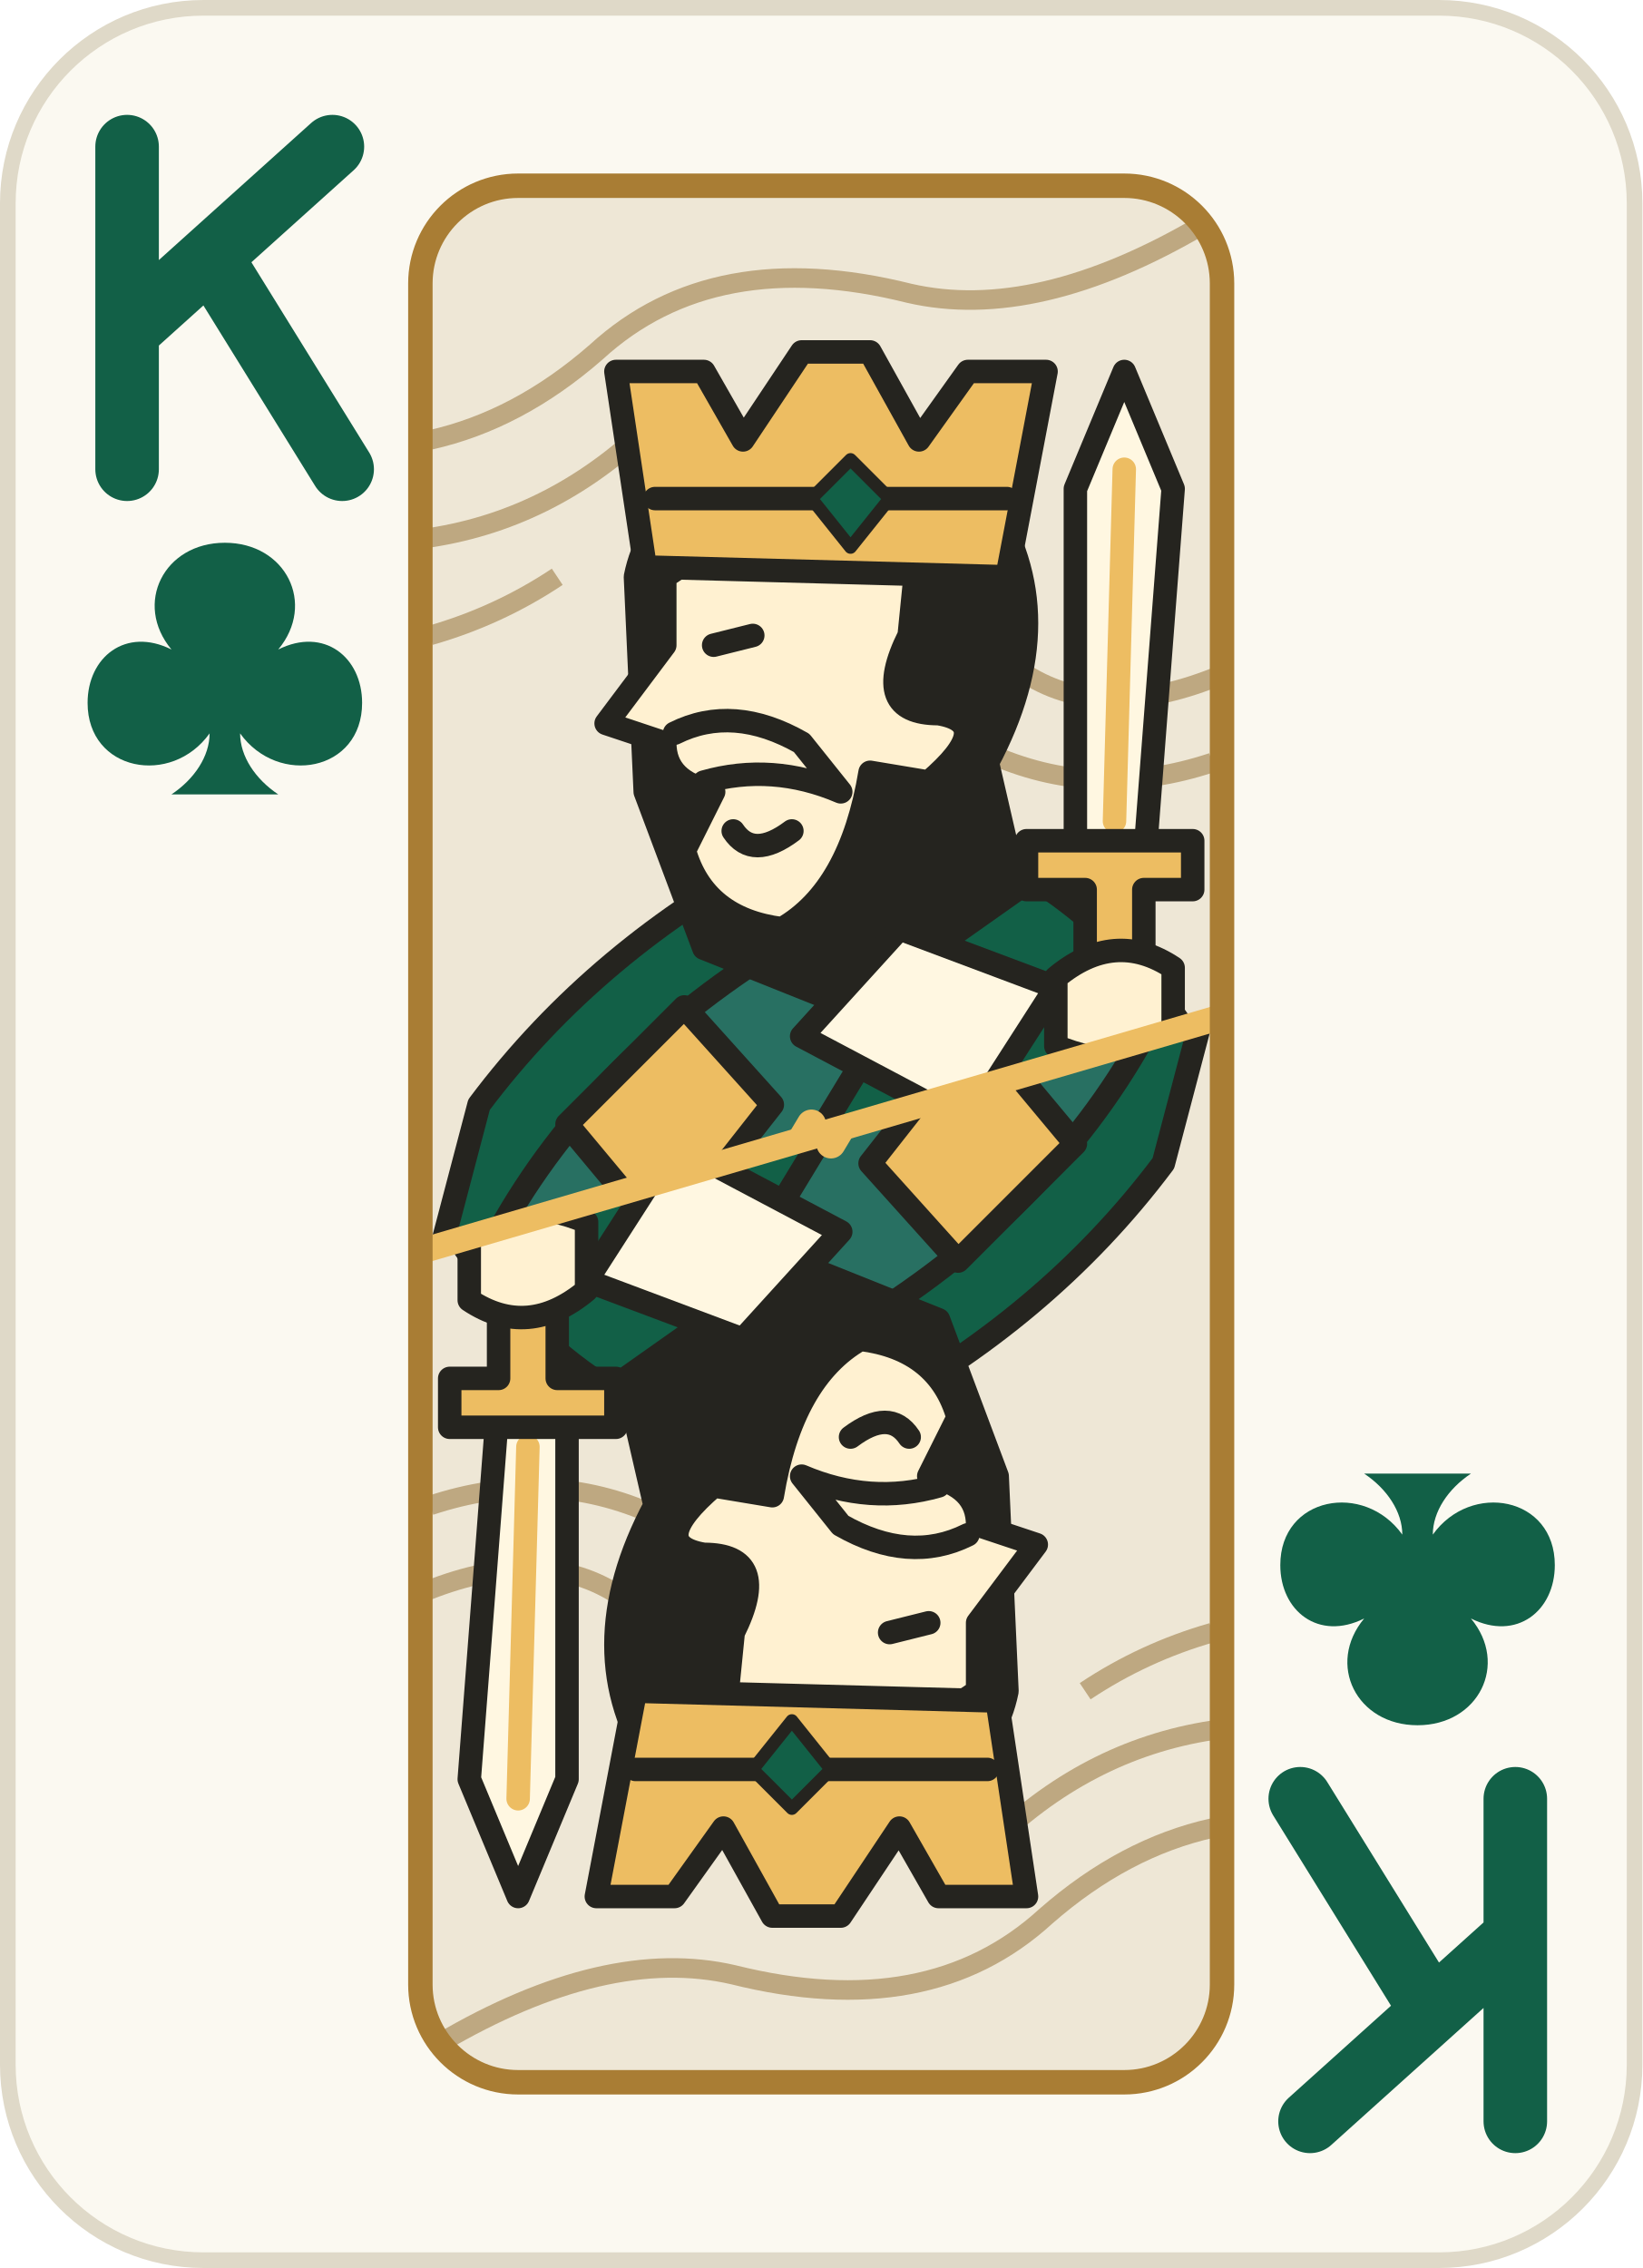
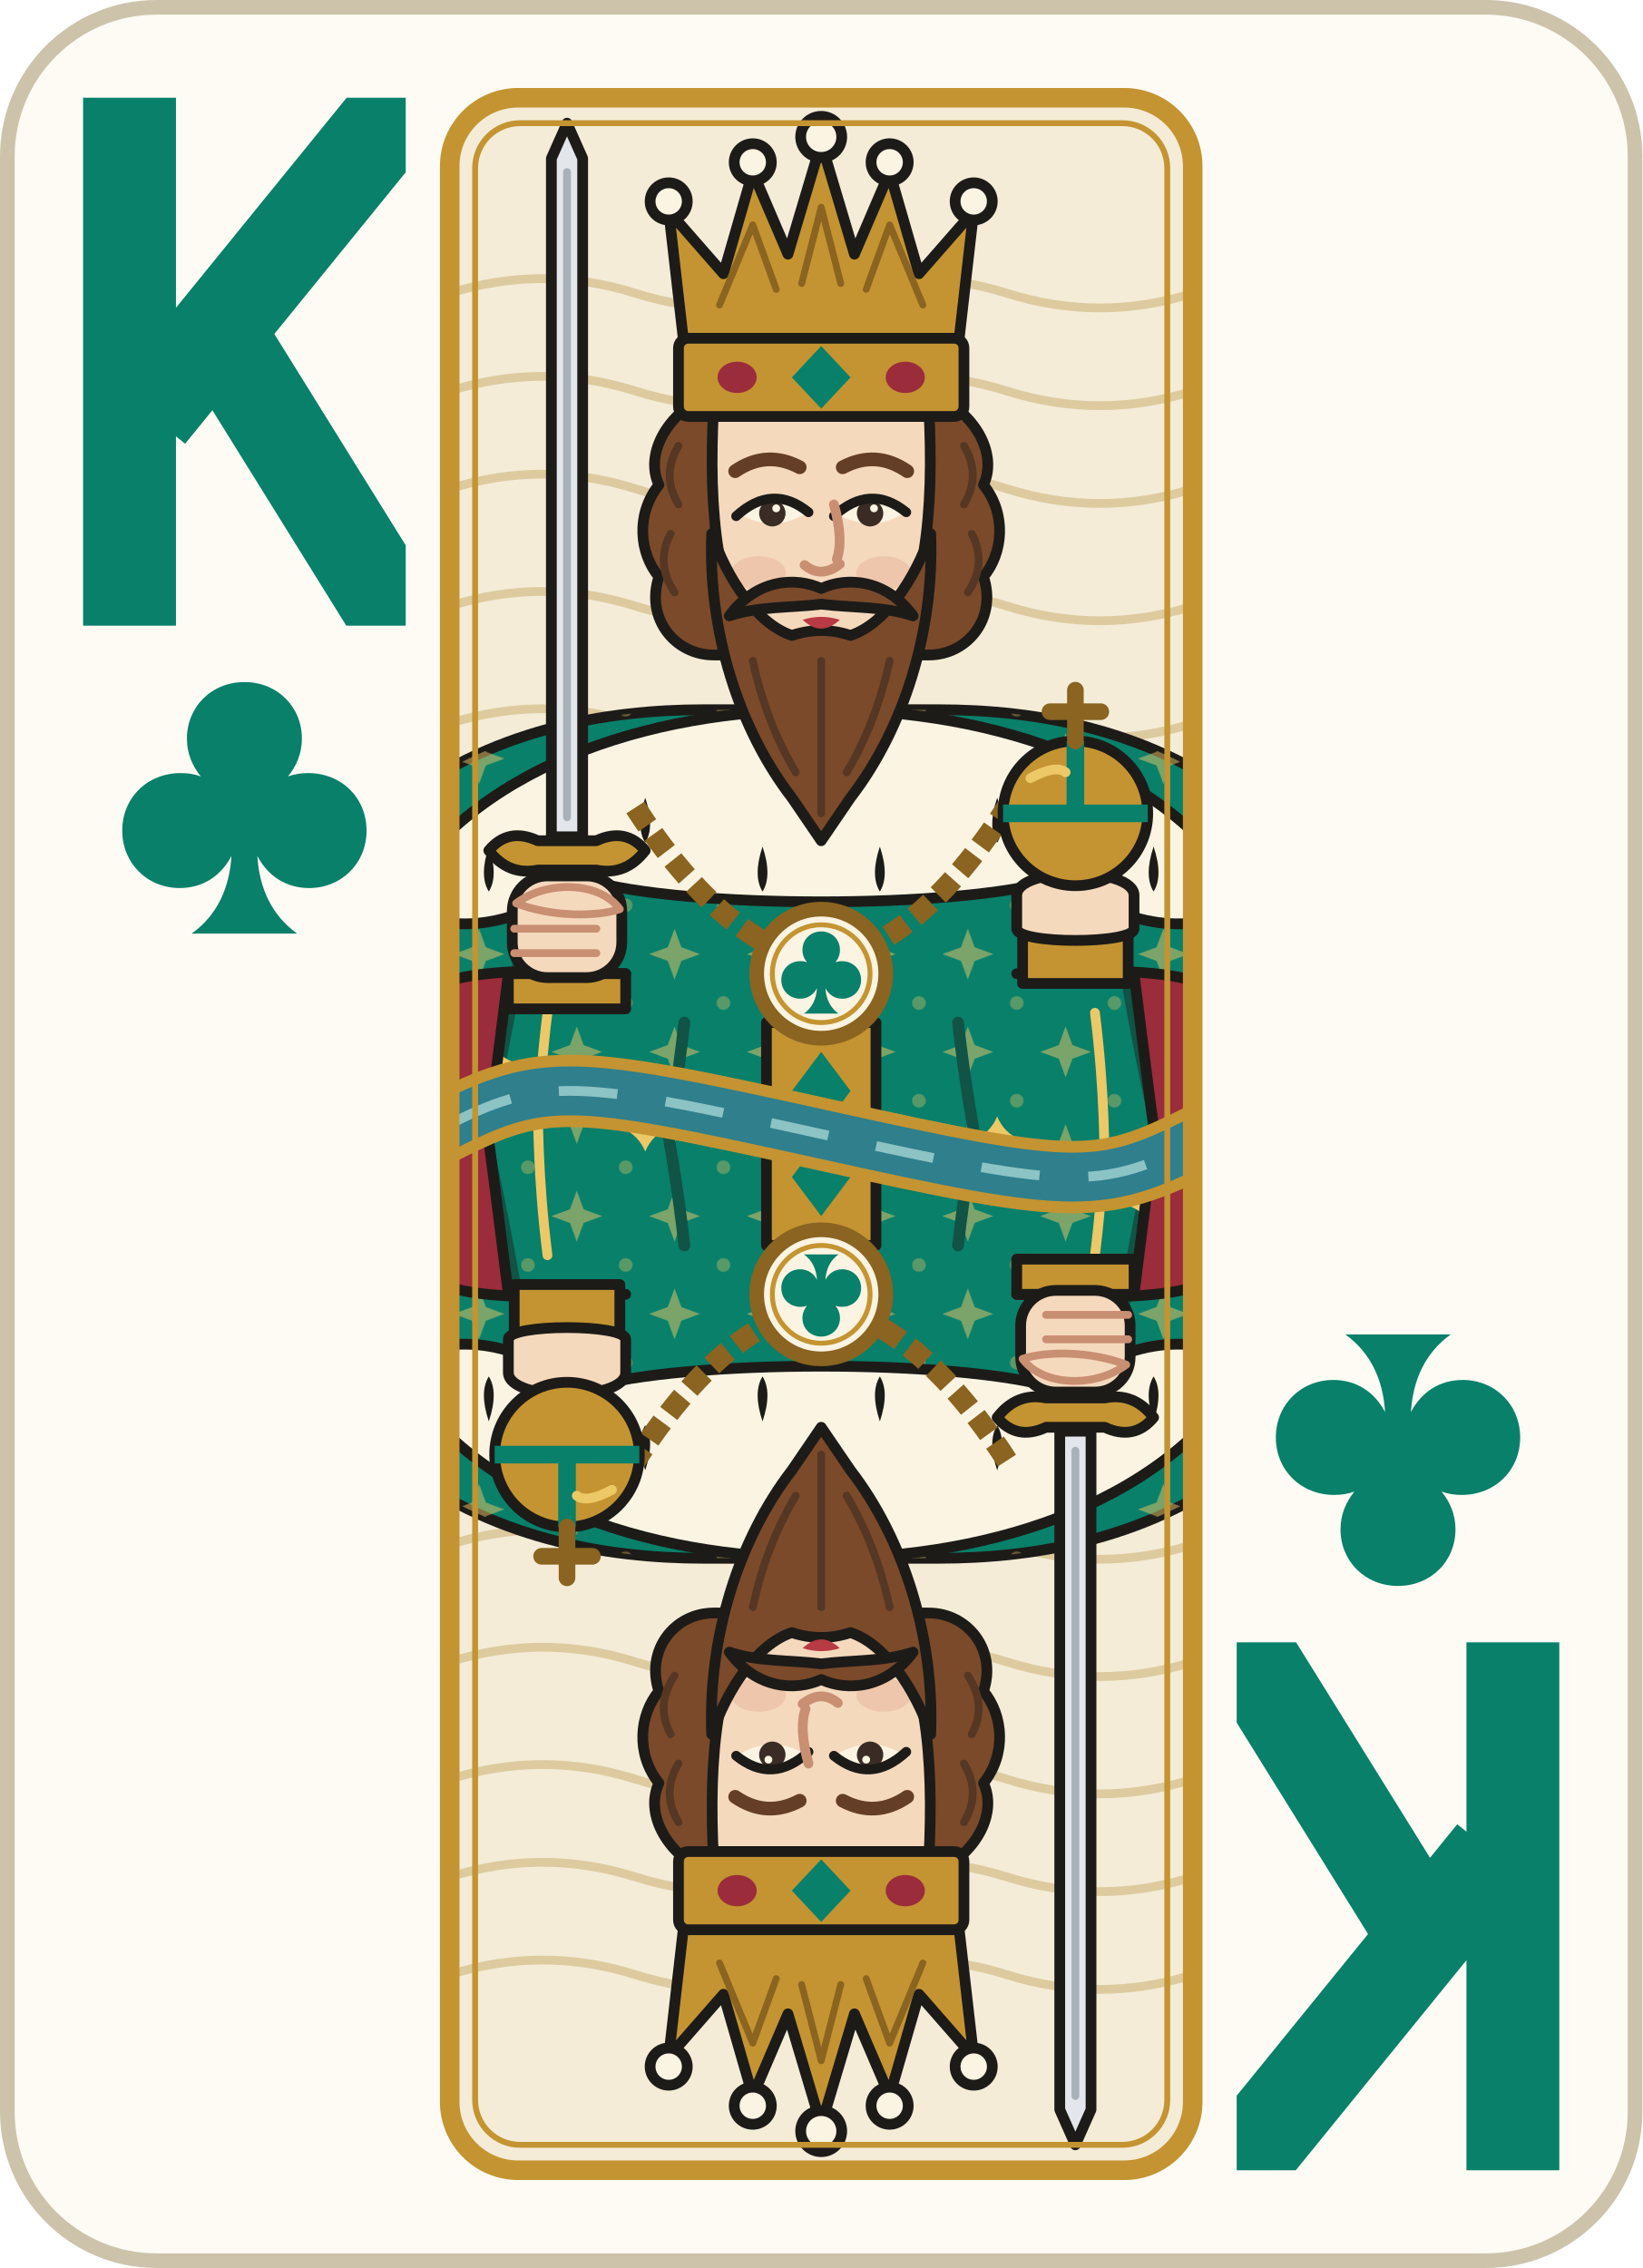
<svg xmlns="http://www.w3.org/2000/svg" width="168" height="232" viewBox="0 0 168 232" preserveAspectRatio="none">
-   <rect x=".8" y=".8" width="166.4" height="230.4" rx="20" fill="#fbf9f1" stroke="#dfd9c8" stroke-width="1.6" />
-   <g color="#126047" fill="currentColor">
+   <defs>
+     <path id="pip" d="M0-54C13.8-54 24-43.6 24-30.4C24-24 21.6-18.8 18.2-14.6C21-15.6 23.6-16 26.6-16C40.6-16 51-5.6 51 8C51 21.6 40.6 32 27 32C17.4 32 9.8 27 5.4 18.6C6.2 32 11.4 43.4 22 51H-22C-11.4 43.4-6.2 32-5.4 18.6C-9.8 27-17.4 32-27 32C-40.6 32-51 21.6-51 8C-51-5.6-40.6-16-26.6-16C-23.6-16-21-15.6-18.2-14.6C-21.6-18.8-24-24-24-30.4C-24-43.6-13.8-54 0-54Z" />
+     <clipPath id="rank-box">
+       <rect x="8.5" y="10" width="33" height="54" />
+     </clipPath>
    <g id="index">
-       <path d="M-10 0 V33 M11 0 -9 18 M-1 12 L12 33" transform="translate(23 15)" fill="none" stroke="currentColor" stroke-width="6.5" stroke-linecap="round" stroke-linejoin="round" />
-       <path d="M0-16 C8-16 12-8 7-2 C13-5 18-1 18 5 C18 14 7 16 2 9 C2 12 4 15 7 17 H-7 C-4 15-2 12-2 9 C-7 16-18 14-18 5 C-18-1-13-5-7-2 C-12-8-8-16 0-16Z" transform="translate(23 68) scale(0.78)" />
+       <g clip-path="url(#rank-box)">
+         <path d="M-11.75-2V56M19.5-3.6L-9.75 32.4M-3.75 22.2L18.5 58" transform="translate(25 10)" fill="none" stroke="currentColor" stroke-width="9.5" stroke-miterlimit="3" />
+       </g>
+       <use href="#pip" transform="translate(25 83) scale(0.245)" />
    </g>
+     <pattern id="brocade" width="10" height="10" patternUnits="userSpaceOnUse">
+       <path d="M5 2.4L5.7 4.3 7.6 5 5.7 5.7 5 7.6 4.3 5.7 2.4 5 4.3 4.3Z" fill="#ecc867" opacity=".5" />
+       <g fill="#ecc867" opacity=".35">
+         <circle r=".7" />
+         <circle cx="10" r=".7" />
+         <circle cy="10" r=".7" />
+         <circle cx="10" cy="10" r=".7" />
+       </g>
+     </pattern>
+     <clipPath id="frame">
+       <rect x="46" y="10" width="76" height="212" rx="7" />
+     </clipPath>
+     <clipPath id="upper">
+       <path d="M44 116C55.4 110.12 57.4 110.12 84 116S112.6 121.88 124 116V8H44Z" />
+     </clipPath>
+     <g id="figure" clip-path="url(#upper)">
+       <path d="M46 30q9.5-3 19 0t19 0 19 0 19 0M46 40q9.5-3 19 0t19 0 19 0 19 0M46 50q9.5-3 19 0t19 0 19 0 19 0M46 62q9.5-3 19 0t19 0 19 0 19 0M46 74q9.5-3 19 0t19 0 19 0 19 0M46 88q9.5-3 19 0t19 0 19 0 19 0M46 102q9.5-3 19 0t19 0 19 0 19 0" fill="none" stroke="#ddcb9f" stroke-width="0.9" stroke-linecap="round" stroke-linejoin="round" />
+       <g transform="translate(84 12.6)">
+         <path d="M-44 70C-34 62-22 60-12 60H12C22 60 34 62 44 70V110H-44Z" fill="#08806a" stroke="#1d1b18" stroke-width="1.1" stroke-linejoin="round" stroke-linecap="round" />
+         <path d="M-44 70C-34 62-22 60-12 60H12C22 60 34 62 44 70V110H-44Z" fill="url(#brocade)" />
+         <path d="M-31 86Q-33 98-36 110M31 86Q33 98 36 110M-14 92Q-15 101-17 110M14 92Q15 101 17 110" fill="none" stroke="#115345" stroke-width="1.2" stroke-linecap="round" stroke-linejoin="round" />
+         <g fill="#ecc867">
+           <path d="M-34 93.6Q-33.3 95.3-31.6 96Q-33.3 96.7-34 98.4Q-34.7 96.7-36.4 96Q-34.7 95.3-34 93.6Z" />
+           <path d="M-36 103.6Q-35.3 105.3-33.6 106Q-35.3 106.7-36 108.4Q-36.7 106.7-38.4 106Q-36.7 105.3-36 103.6Z" />
+           <path d="M34 101.6Q34.7 103.3 36.4 104Q34.7 104.7 34 106.4Q33.3 104.7 31.6 104Q33.3 103.3 34 101.6Z" />
+           <path d="M18 101.6Q18.7 103.3 20.4 104Q18.7 104.7 18 106.4Q17.3 104.7 15.6 104Q17.3 103.3 18 101.6Z" />
+           <path d="M-18 101.6Q-17.3 103.3-15.6 104Q-17.3 104.7-18 106.4Q-18.7 104.7-20.4 104Q-18.7 103.3-18 101.6Z" />
+         </g>
+         <path d="M-5.6 92H5.6V110H-5.6Z" fill="#c39431" stroke="#1d1b18" stroke-width="1.1" stroke-linejoin="round" stroke-linecap="round" />
+         <path d="M0 95L3 99 0 103-3 99ZM0 104.6L3 108.6 0 112.6-3 108.6Z" fill="#08806a" />
+         <path d="M-44 80C-36 66-18 60 0 60C18 60 36 66 44 80C36 84 30 81 24 77.4C14 80.4-14 80.4-24 77.4C-30 81-36 84-44 80Z" fill="#fbf4e2" stroke="#1d1b18" stroke-width="1.1" stroke-linejoin="round" stroke-linecap="round" />
+         <g fill="#1d1b18">
+           <path d="M-34 74q-1 3 0 4.6q1-1.6 0-4.6Z" />
+           <path d="M-26 69q-1 3 0 4.6q1-1.6 0-4.6Z" />
+           <path d="M-18 69q-1 3 0 4.6q1-1.6 0-4.6Z" />
+           <path d="M18 69q-1 3 0 4.6q1-1.6 0-4.6Z" />
+           <path d="M26 69q-1 3 0 4.6q1-1.6 0-4.6Z" />
+           <path d="M34 74q-1 3 0 4.6q1-1.6 0-4.6Z" />
+           <path d="M-6 74q-1 3 0 4.6q1-1.6 0-4.6ZM6 74q-1 3 0 4.6q1-1.6 0-4.6Z" />
+         </g>
+         <path d="M-12 28C-16 30-18 34-16.6 37C-19 40-18.6 44-16.6 46.4C-18 50.6-15 54.4-11 54.4H11C15 54.4 18 50.6 16.6 46.4C18.6 44 19 40 16.6 37C18 34 16 30 12 28Z" fill="#7b4a2a" stroke="#1d1b18" stroke-width="1.1" stroke-linejoin="round" stroke-linecap="round" />
+         <path d="M-14.6 33Q-16.4 36-14.6 39M-15.4 42Q-17 45-15 48M14.6 33Q16.4 36 14.6 39M15.4 42Q17 45 15 48" fill="none" stroke="#553723" stroke-width="0.8" stroke-linecap="round" stroke-linejoin="round" />
+         <path d="M-11 29C-11.6 40-10.6 49-6.4 54.4C-3.2 58 3.2 58 6.4 54.4C10.6 49 11.6 40 11 29Z" fill="#f5d9bd" stroke="#1d1b18" stroke-width="1.1" stroke-linejoin="round" stroke-linecap="round" />
+         <ellipse cx="-6.4" cy="46" rx="2.8" ry="1.7" fill="#eab9a0" opacity=".6" />
+         <ellipse cx="6.4" cy="46" rx="2.8" ry="1.7" fill="#eab9a0" opacity=".6" />
+         <path d="M-8.3 40Q-5 37.5-1.7 40Q-5 41.9-8.3 40Z" fill="#fbf4e2" />
+         <circle cx="-5" cy="39.9" r="1.35" fill="#3a2c24" />
+         <circle cx="-4.6" cy="39.4" r=".4" fill="#fbf4e2" />
+         <path d="M-8.7 40.2Q-5 36.8-1.3 39.8" fill="none" stroke="#1d1b18" stroke-width="1" stroke-linecap="round" stroke-linejoin="round" />
+         <path d="M1.7 40Q5 37.5 8.3 40Q5 41.9 1.7 40Z" fill="#fbf4e2" />
+         <circle cx="5" cy="39.9" r="1.35" fill="#3a2c24" />
+         <circle cx="5.4" cy="39.4" r=".4" fill="#fbf4e2" />
+         <path d="M1.3 40.2Q5 36.8 8.7 39.8" fill="none" stroke="#1d1b18" stroke-width="1" stroke-linecap="round" stroke-linejoin="round" />
+         <path d="M-8.8 35.6Q-5.6 33.4-2.2 35.2M8.8 35.6Q5.6 33.4 2.2 35.2" fill="none" stroke="#643e26" stroke-width="1.4" stroke-linecap="round" stroke-linejoin="round" />
+         <path d="M1.3 39Q2.3 42.6 1.6 44.6M-1.7 45.2Q0 46.6 1.9 45.1" fill="none" stroke="#c98f72" stroke-width="1" stroke-linecap="round" stroke-linejoin="round" />
+         <path d="M-11.2 42C-11.6 52-8.4 62-3 69L0 73.4 3 69C8.4 62 11.6 52 11.2 42C9.6 46.6 6.6 51.2 3 52.4Q0 51.4-3 52.4C-6.6 51.2-9.6 46.6-11.2 42Z" fill="#7b4a2a" stroke="#1d1b18" stroke-width="1.1" stroke-linejoin="round" stroke-linecap="round" />
+         <path d="M-7 55Q-5.6 61.4-2.6 66.4M7 55Q5.6 61.4 2.6 66.4M0 55V70.6" fill="none" stroke="#553723" stroke-width="0.8" stroke-linecap="round" stroke-linejoin="round" />
+         <path d="M-1.9 50.8Q0 52.6 1.9 50.8Q0 50.2-1.9 50.8Z" fill="#b83a44" />
+         <path d="M0 47.6C-2.6 46.4-6.6 46.6-9.4 50.4C-6.4 49.4-3.2 49.6 0 49.2C3.2 49.6 6.4 49.4 9.4 50.4C6.6 46.6 2.6 46.4 0 47.6Z" fill="#7b4a2a" stroke="#1d1b18" stroke-width="1.1" stroke-linejoin="round" stroke-linecap="round" />
+         <path d="M-12.4 24C-12.4 11 12.4 11 12.4 24Z" fill="#9b2c3b" stroke="#1d1b18" stroke-width="1.1" stroke-linejoin="round" stroke-linecap="round" />
+         <path d="M-14 23L-15.6 9-10 15.4-7 5-3.4 13.4 0 2 3.4 13.4 7 5 10 15.4 15.6 9 14 23Z" fill="#c39431" stroke="#1d1b18" stroke-width="1.1" stroke-linejoin="round" stroke-linecap="round" />
+         <path d="M-10.4 18.6L-7 10.4-4.6 17M10.4 18.6L7 10.4 4.6 17M-2 16.4L0 8.6 2 16.4" fill="none" stroke="#8a6420" stroke-width="0.7" stroke-linecap="round" stroke-linejoin="round" />
+         <rect x="-14.6" y="22" width="29.2" height="8" rx="1" fill="#c39431" stroke="#1d1b18" stroke-width="1.1" stroke-linejoin="round" stroke-linecap="round" />
+         <path d="M0 22.8L3 26 0 29.2-3 26Z" fill="#08806a" />
+         <ellipse cx="-8.6" cy="26" rx="2" ry="1.6" fill="#9b2c3b" />
+         <ellipse cx="8.6" cy="26" rx="2" ry="1.6" fill="#9b2c3b" />
+         <g fill="#fbf4e2" stroke="#1d1b18" stroke-width="1.1" stroke-linejoin="round" stroke-linecap="round">
+           <circle cx="-15.6" cy="8" r="1.9" />
+           <circle cx="-7" cy="4" r="1.9" />
+           <circle cx="0" cy="1.4" r="2.1" />
+           <circle cx="7" cy="4" r="1.9" />
+           <circle cx="15.6" cy="8" r="1.9" />
+         </g>
+         <path d="M-19 70Q-10 84 0 86Q10 84 19 70" fill="none" stroke="#8a6420" stroke-width="2.2" stroke-dasharray="2.2 1.1" />
+         <circle cx="0" cy="87" r="6.6" fill="#fbf4e2" stroke="#8a6420" stroke-width="1.5" />
+         <circle cx="0" cy="87" r="5" fill="none" stroke="#c39431" stroke-width=".5" />
+         <use href="#pip" transform="translate(0 87) scale(0.08)" fill="#08806a" />
+         <path d="M-20 87H-32C-33 95-34 103-35 110H-44V91C-40 88-38 86-20 87Z" fill="#9b2c3b" stroke="#1d1b18" stroke-width="1.1" stroke-linejoin="round" stroke-linecap="round" />
+         <path d="M-28 91C-29 99-29 105-29 110" fill="none" stroke="#ecc867" stroke-width="1" stroke-linecap="round" stroke-linejoin="round" />
+         <path d="M-27.6 3.6L-26 0-24.4 3.6V73H-27.6Z" fill="#e3e6ea" stroke="#1d1b18" stroke-width="1.1" stroke-linejoin="round" stroke-linecap="round" />
+         <path d="M-26 5V71" fill="none" stroke="#a9b0b8" stroke-width="0.8" stroke-linecap="round" stroke-linejoin="round" />
+         <path d="M-34 74.4Q-32 72-29 73.4H-23Q-20 72-18 74.4Q-20 77-23 76.4H-29Q-32 77-34 74.4Z" fill="#c39431" stroke="#1d1b18" stroke-width="1.1" stroke-linejoin="round" stroke-linecap="round" />
+         <path d="M-32 87H-20V90.6H-32Z" fill="#c39431" stroke="#1d1b18" stroke-width="1.1" stroke-linejoin="round" stroke-linecap="round" />
+         <rect x="-31.6" y="77" width="11.2" height="10.4" rx="3.6" fill="#f5d9bd" stroke="#1d1b18" stroke-width="1.1" stroke-linejoin="round" stroke-linecap="round" />
+         <path d="M-31.4 82.4H-23M-31.4 84.9H-23" fill="none" stroke="#c98f72" stroke-width="0.8" stroke-linecap="round" stroke-linejoin="round" />
+         <path d="M-31.2 79.8C-28 77.4-22.6 77.6-20.6 80.4C-23 81.2-27.6 81.2-31.2 79.8Z" fill="#f5d9bd" stroke="#c98f72" stroke-width=".8" stroke-linejoin="round" />
+         <path d="M20 87H32C33 95 34 103 35 110H44V91C40 88 38 86 20 87Z" fill="#9b2c3b" stroke="#1d1b18" stroke-width="1.1" stroke-linejoin="round" stroke-linecap="round" />
+         <path d="M28 91C29 99 29 105 29 110" fill="none" stroke="#ecc867" stroke-width="1" stroke-linecap="round" stroke-linejoin="round" />
+         <path d="M20.6 82H31.4V88H20.6Z" fill="#c39431" stroke="#1d1b18" stroke-width="1.1" stroke-linejoin="round" stroke-linecap="round" />
+         <path d="M20 79C20 76 32 76 32 79V82.4C32 84 20 84 20 82.4Z" fill="#f5d9bd" stroke="#1d1b18" stroke-width="1.1" stroke-linejoin="round" stroke-linecap="round" />
+         <circle cx="26" cy="70.6" r="7.4" fill="#c39431" stroke="#1d1b18" stroke-width="1.1" stroke-linejoin="round" stroke-linecap="round" />
+         <path d="M18.6 70.6H33.4M26 63.2V70.6" stroke="#08806a" stroke-width="1.8" />
+         <path d="M26 63.2V58M23.4 60.2H28.6" stroke="#8a6420" stroke-width="1.7" stroke-linecap="round" />
+         <path d="M21.4 67Q24 65.6 25 66.4" fill="none" stroke="#ecc867" stroke-width="1" stroke-linecap="round" stroke-linejoin="round" />
+       </g>
+     </g>
+   </defs>
+   <rect x=".75" y=".75" width="166.5" height="230.5" rx="15.25" fill="#fdfbf4" stroke="#cdc3ab" stroke-width="1.5" />
+   <g color="#08806a" fill="currentColor">
+     <rect x="46" y="10" width="76" height="212" rx="7" fill="#f4ecd7" />
+     <g clip-path="url(#frame)">
+       <use href="#figure" />
+       <use href="#figure" transform="rotate(180 84 116)" />
+       <path d="M44 116C55.4 110.12 57.4 110.12 84 116S112.6 121.88 124 116" fill="none" stroke="#c39431" stroke-width="7.4" />
+       <path d="M44 116C55.4 110.12 57.4 110.12 84 116S112.6 121.88 124 116" fill="none" stroke="#2f7f8c" stroke-width="5" />
+       <path d="M44 116C55.4 110.12 57.4 110.12 84 116S112.6 121.88 124 116" fill="none" stroke="#8cc3c4" stroke-width="1" pathLength="100" stroke-dasharray="6 5" stroke-dashoffset="-47" />
+     </g>
+     <rect x="46" y="10" width="76" height="212" rx="7" fill="none" stroke="#c39431" stroke-width="2" />
+     <rect x="48.6" y="12.6" width="70.8" height="206.8" rx="4.6" fill="none" stroke="#c39431" stroke-width=".6" />
+     <use href="#index" />
    <use href="#index" transform="rotate(180 84 116)" />
-     <defs>
-       <clipPath id="half">
-         <path d="M43 19H125V104L43 128Z" />
-       </clipPath>
-       <clipPath id="frame">
-         <rect x="43" y="19" width="82" height="194" rx="10" />
-       </clipPath>
-     </defs>
-     <rect x="43" y="19" width="82" height="194" rx="10" fill="#eee7d6" />
-     <g clip-path="url(#frame)">
-       <g id="portrait" clip-path="url(#half)">
-         <path d="M44 45Q53 43 61 36Q73 25 93 30Q106 33 123 23M44 55Q57 53 67 43M44 65Q51 63 57 59M105 69Q113 74 125 69M101 77Q112 82 124 78" fill="none" stroke="#bea881" stroke-width="2" />
-         <g stroke="#25241f" stroke-width="2.4" stroke-linejoin="round" stroke-linecap="round">
-           <path d="M44 132L49 113Q61 97 80 87L98 86Q116 93 126 114L132 132Z" fill="currentColor" />
-           <path d="M51 126Q61 108 81 96L91 104 74 132H57Z" fill="#287062" />
-           <path d="M58 115L70 103 79 113 68 127Z" fill="#edbd62" />
-           <path d="M65 59Q67 49 81 47L101 51Q109 63 101 78L104 91 87 103 72 97 66 81Z" fill="#25241f" />
-           <path d="M74 55H94L93 65Q89 73 96 73Q102 74 95 80L89 79Q87 91 80 95Q72 94 70 87L73 81Q68 80 68 76L62 74 68 66 68 59Z" fill="#fff1d1" />
-           <path d="M69 75Q75 72 82 76L86 81Q79 78 72 80M75 85Q77 88 81 85" fill="none" />
-           <path d="M66 58L63 38H72L76 45 82 36H89L94 45 99 38H107L103 59Z" fill="#edbd62" />
-           <path d="M67 51H103M73 66L77 65" fill="none" />
-           <path d="M83 51L87 47 91 51 87 56Z" fill="currentColor" stroke-width="1.3" />
-           <path d="M92 95L108 101 99 115 82 106Z" fill="#fff7e1" />
-           <path d="M110 89L110 50 115 38 120 50 117 89Z" fill="#fff7e1" />
-           <path d="M115 48L114 84" fill="none" stroke="#edbd62" />
-           <path d="M105 86H122V91H117V107H111V91H105Z" fill="#edbd62" />
-           <path d="M108 100Q114 95 120 99L120 106Q115 110 108 107Z" fill="#fff1d1" />
-           <path d="M96 116L89 126 80 120 83 115" fill="none" stroke="#edbd62" stroke-width="3" />
-         </g>
-       </g>
-       <use href="#portrait" transform="rotate(180 84 116)" />
-       <path d="M43 128L125 104" fill="none" stroke="#edbd62" stroke-width="2.6" />
-     </g>
-     <rect x="43" y="19" width="82" height="194" rx="10" fill="none" stroke="#a97d34" stroke-width="2.5" />
  </g>
</svg>
